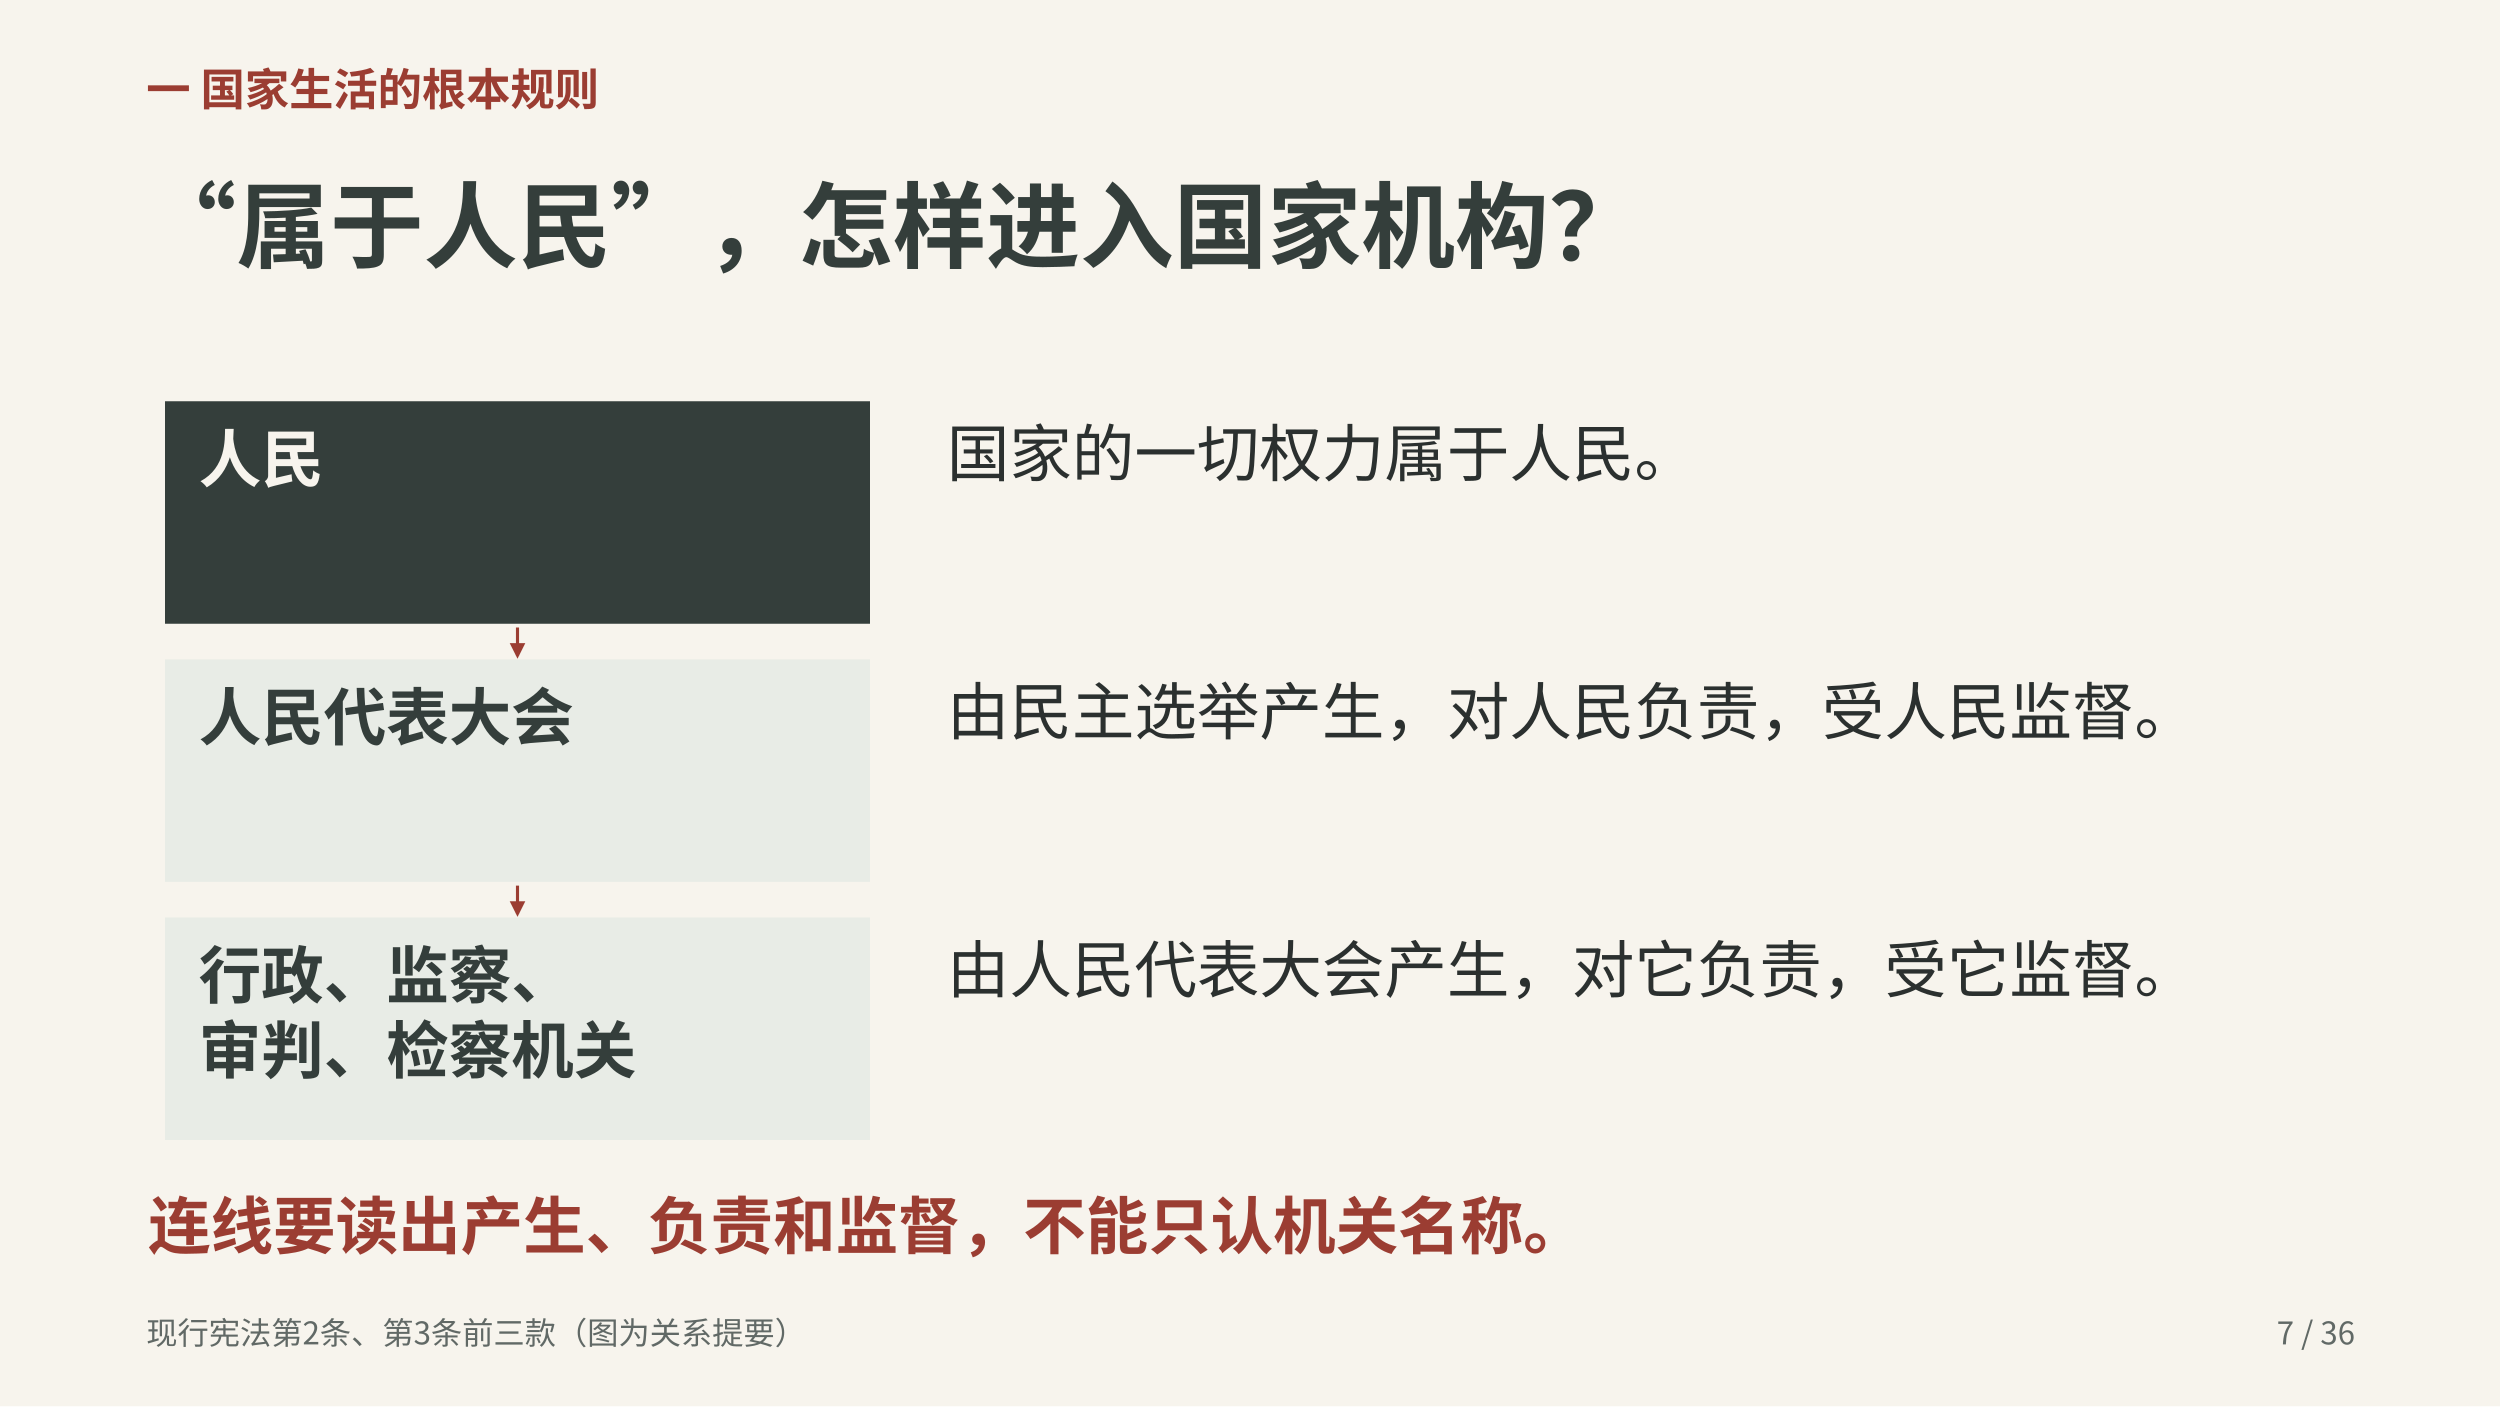
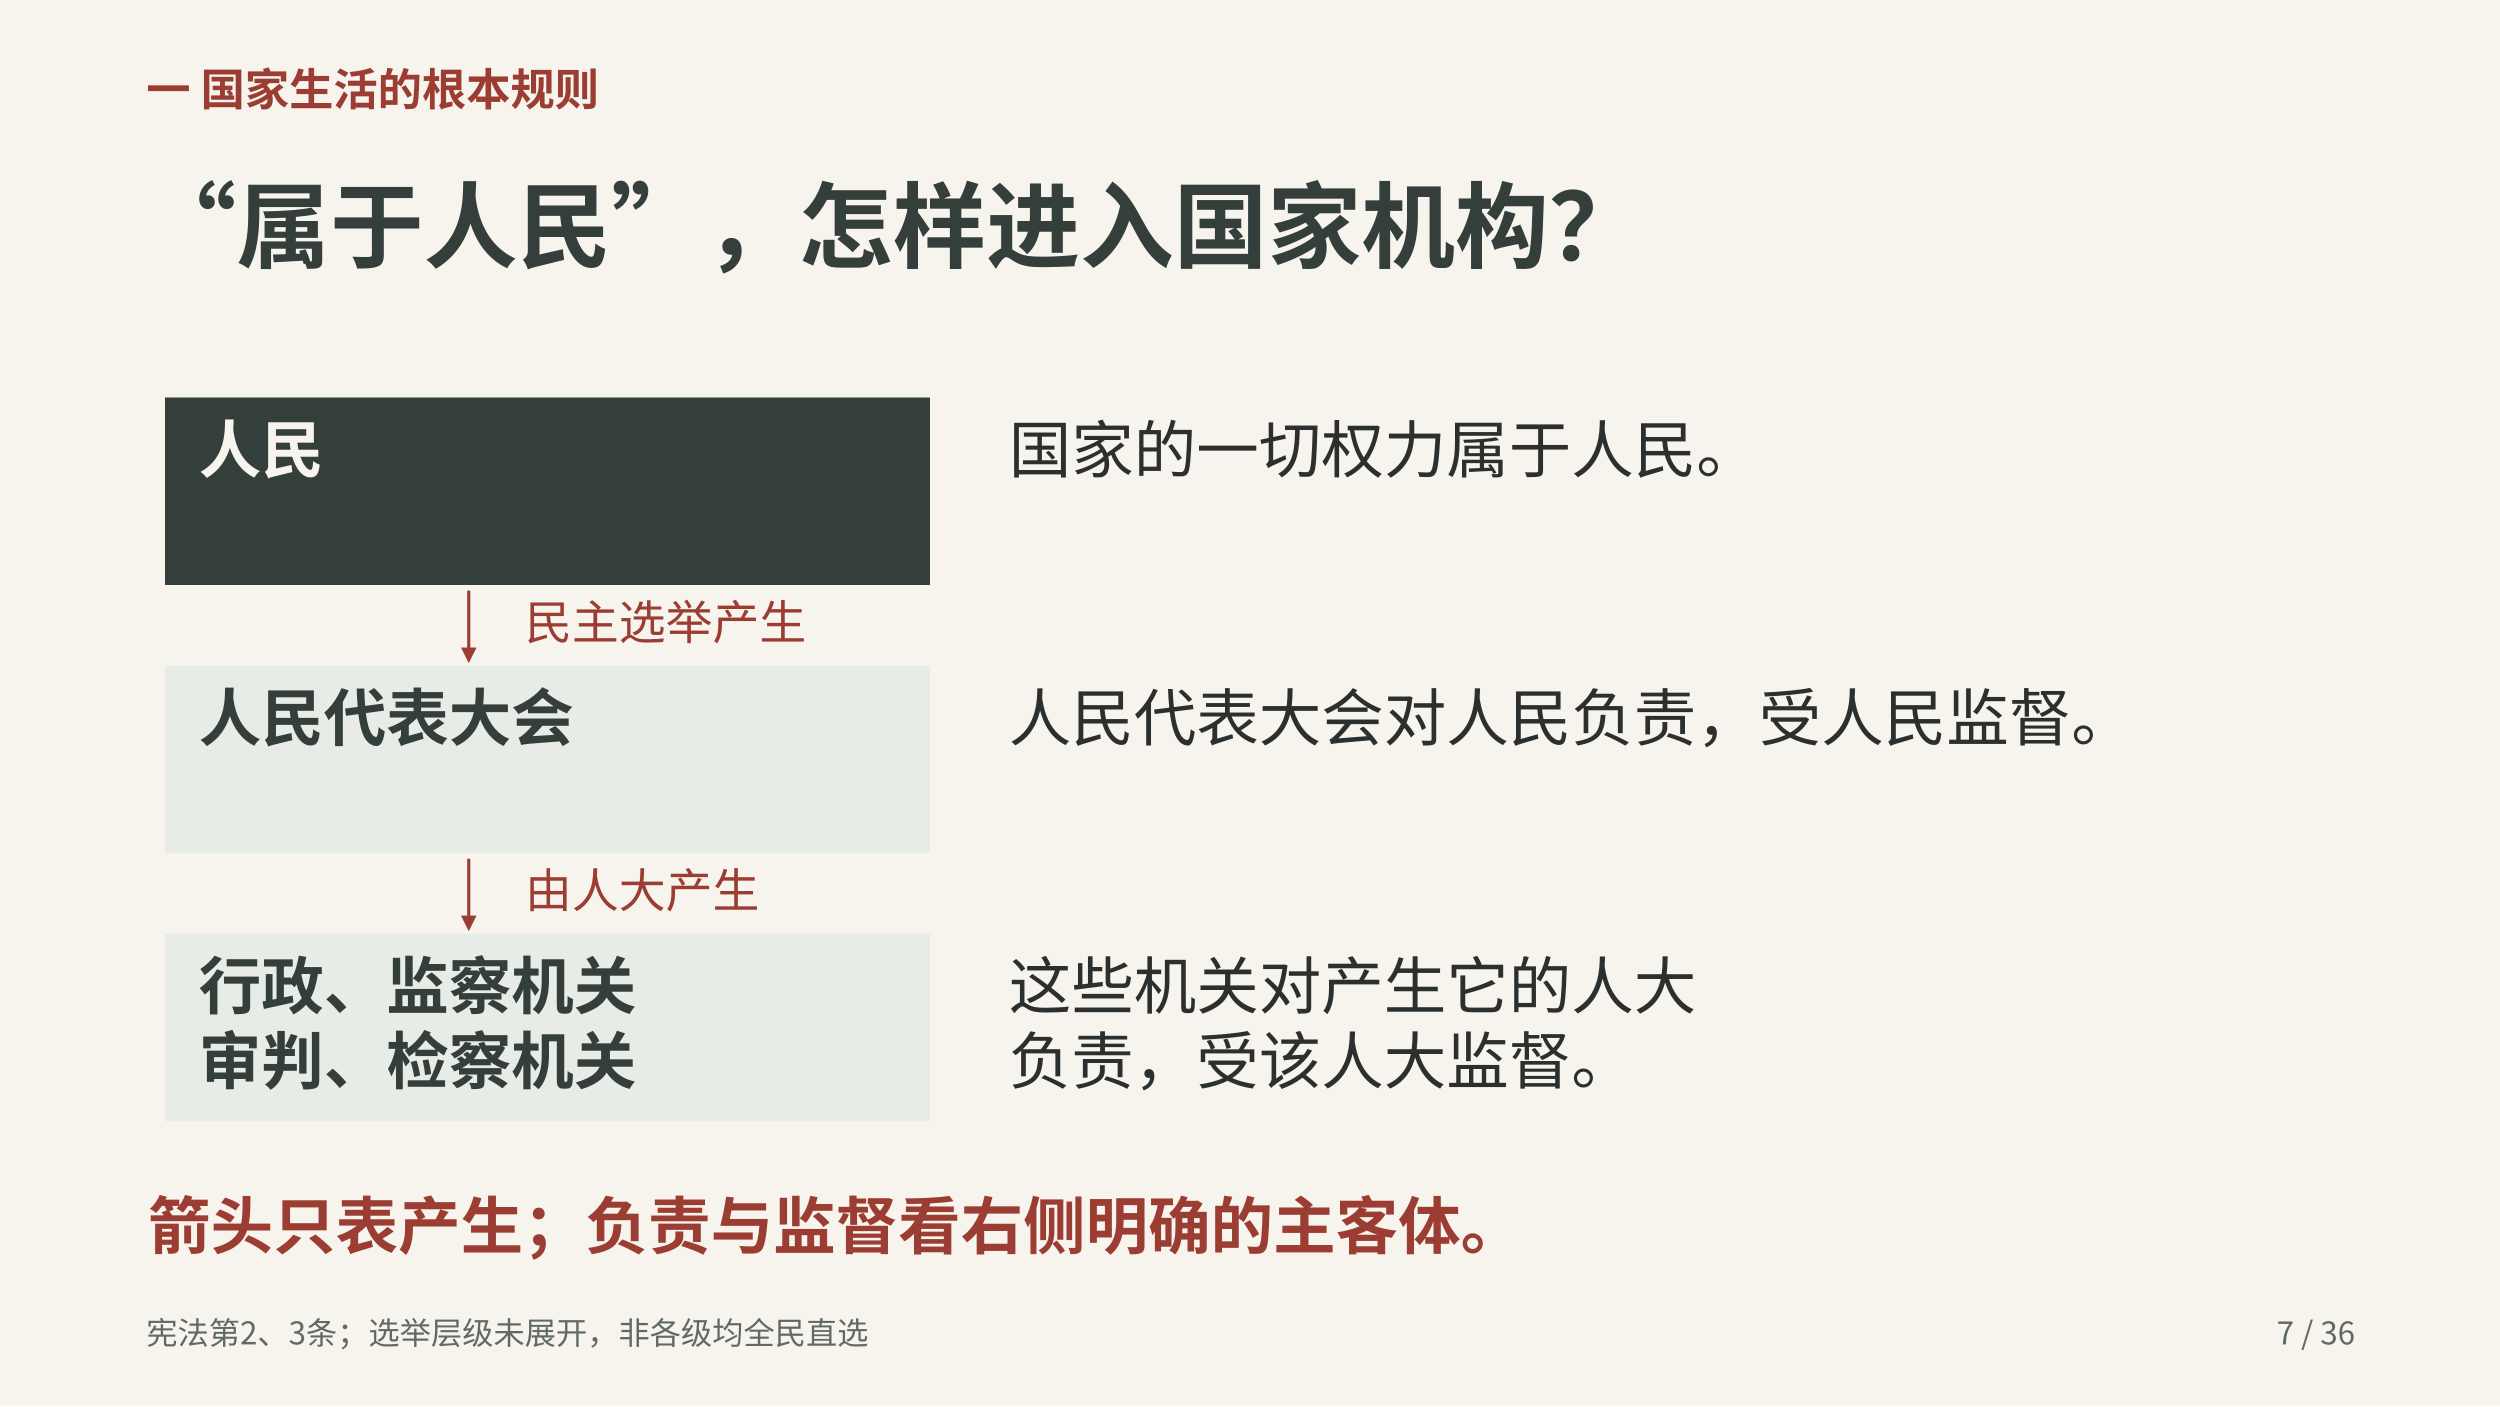
<svg xmlns="http://www.w3.org/2000/svg" viewBox="0 0 1600 900" width="1600" height="900">
  <defs>
    <marker id="arrow" viewBox="0 0 10 10" refX="8" refY="5" markerWidth="5" markerHeight="5" orient="auto-start-reverse">
      <path d="M 0 0 L 10 5 L 0 10 z" fill="#9B3D32" />
    </marker>
  </defs>
  <rect width="1600" height="900" fill="#F7F4ED" />
  <text x="93.6" y="67.5" font-family="Microsoft YaHei, Noto Sans CJK SC, sans-serif" font-size="28.333" font-weight="700" fill="#9B3D32" text-anchor="start">
    <tspan x="93.6" dy="0">一 国家生活的根本规则</tspan>
  </text>
  <text x="91.2" y="166.8" font-family="Microsoft YaHei, Noto Sans CJK SC, sans-serif" font-size="60" font-weight="700" fill="#343E3B" text-anchor="start">
    <tspan x="91.2" dy="0">“属于人民”，怎样进入国家机构？</tspan>
  </text>
-   <rect x="105.6" y="256.8" width="451.2" height="142.4" fill="#343E3B" />
-   <text x="127.2" y="308.4" font-family="Microsoft YaHei, Noto Sans CJK SC, sans-serif" font-size="40" font-weight="700" fill="#F7F4ED" text-anchor="start">
+   <rect x="105.6" y="254.4" width="489.6" height="120" fill="#343E3B" />
+   <text x="127.2" y="302.4" font-family="Microsoft YaHei, Noto Sans CJK SC, sans-serif" font-size="40" font-weight="700" fill="#F7F4ED" text-anchor="start">
    <tspan x="127.2" dy="0">人民</tspan>
  </text>
-   <text x="606" y="304.8" font-family="Microsoft YaHei, Noto Sans CJK SC, sans-serif" font-size="40" font-weight="400" fill="#2B302F" text-anchor="start">
-     <tspan x="606" dy="0">国家的一切权力属于人民。</tspan>
+   <text x="645.6" y="302.4" font-family="Microsoft YaHei, Noto Sans CJK SC, sans-serif" font-size="40" font-weight="400" fill="#2B302F" text-anchor="start">
+     <tspan x="645.6" dy="0">国家的一切权力属于人民。</tspan>
  </text>
-   <line x1="331.2" y1="401.6" x2="331.2" y2="419.6" stroke="#9B3D32" stroke-width="2" marker-end="url(#arrow)" />
-   <rect x="105.6" y="422" width="451.2" height="142.4" fill="#E8ECE6" />
-   <text x="127.2" y="473.6" font-family="Microsoft YaHei, Noto Sans CJK SC, sans-serif" font-size="40" font-weight="700" fill="#343E3B" text-anchor="start">
+   <line x1="300" y1="378" x2="300" y2="422.4" stroke="#9B3D32" stroke-width="2" marker-end="url(#arrow)" />
+   <text x="336" y="409.2" font-family="Microsoft YaHei, Noto Sans CJK SC, sans-serif" font-size="30" font-weight="400" fill="#9B3D32" text-anchor="start">
+     <tspan x="336" dy="0">民主选举产生</tspan>
+   </text>
+   <rect x="105.6" y="426" width="489.6" height="120" fill="#E8ECE6" />
+   <text x="127.2" y="474" font-family="Microsoft YaHei, Noto Sans CJK SC, sans-serif" font-size="40" font-weight="700" fill="#343E3B" text-anchor="start">
    <tspan x="127.2" dy="0">人民代表大会</tspan>
  </text>
-   <text x="606" y="470" font-family="Microsoft YaHei, Noto Sans CJK SC, sans-serif" font-size="40" font-weight="400" fill="#2B302F" text-anchor="start">
-     <tspan x="606" dy="0">由民主选举产生，对人民负责，受人民监督。</tspan>
+   <text x="645.6" y="474" font-family="Microsoft YaHei, Noto Sans CJK SC, sans-serif" font-size="40" font-weight="400" fill="#2B302F" text-anchor="start">
+     <tspan x="645.6" dy="0">人民代表大会对人民负责，受人民监督。</tspan>
  </text>
-   <line x1="331.2" y1="566.8" x2="331.2" y2="584.8" stroke="#9B3D32" stroke-width="2" marker-end="url(#arrow)" />
-   <rect x="105.6" y="587.2" width="451.2" height="142.4" fill="#E8ECE6" />
-   <text x="127.2" y="638.8" font-family="Microsoft YaHei, Noto Sans CJK SC, sans-serif" font-size="40" font-weight="700" fill="#343E3B" text-anchor="start">
-     <tspan x="127.2" dy="0">行政、监察、</tspan>
+   <line x1="300" y1="549.6" x2="300" y2="594" stroke="#9B3D32" stroke-width="2" marker-end="url(#arrow)" />
+   <text x="336" y="580.8" font-family="Microsoft YaHei, Noto Sans CJK SC, sans-serif" font-size="30" font-weight="400" fill="#9B3D32" text-anchor="start">
+     <tspan x="336" dy="0">由人大产生</tspan>
+   </text>
+   <rect x="105.6" y="597.6" width="489.6" height="120" fill="#E8ECE6" />
+   <text x="127.2" y="645.6" font-family="Microsoft YaHei, Noto Sans CJK SC, sans-serif" font-size="40" font-weight="700" fill="#343E3B" text-anchor="start">
+     <tspan x="127.2" dy="0">行政、监察机关</tspan>
    <tspan x="127.2" dy="48">审判、检察机关</tspan>
  </text>
-   <text x="606" y="635.2" font-family="Microsoft YaHei, Noto Sans CJK SC, sans-serif" font-size="40" font-weight="400" fill="#2B302F" text-anchor="start">
-     <tspan x="606" dy="0">由人民代表大会产生，对它负责，受它监督。</tspan>
+   <text x="645.6" y="645.6" font-family="Microsoft YaHei, Noto Sans CJK SC, sans-serif" font-size="40" font-weight="400" fill="#2B302F" text-anchor="start">
+     <tspan x="645.6" dy="0">这些机关对产生它的人大</tspan>
+     <tspan x="645.6" dy="48">负责，受该人大监督。</tspan>
  </text>
  <text x="94.8" y="799.2" font-family="Microsoft YaHei, Noto Sans CJK SC, sans-serif" font-size="40" font-weight="700" fill="#9B3D32" text-anchor="start">
-     <tspan x="94.8" dy="0">连线要读出产生、负责和监督，不能只认机关名称。</tspan>
+     <tspan x="94.8" dy="0">箭头只表产生；负责与监督看右侧明确的主客体。</tspan>
  </text>
  <text x="93.6" y="860.4" font-family="Microsoft YaHei, Noto Sans CJK SC, sans-serif" font-size="20" font-weight="400" fill="#616966" text-anchor="start">
-     <tspan x="93.6" dy="0">现行宪法第2条、第3条前三款（图为关系提要）</tspan>
+     <tspan x="93.6" dy="0">宪法第2、3条；选举层级未展开，非各级均全民直选</tspan>
  </text>
  <text x="1507.2" y="860.4" font-family="Microsoft YaHei, Noto Sans CJK SC, sans-serif" font-size="20" font-weight="400" fill="#616966" text-anchor="end">
    <tspan x="1507.2" dy="0">7 / 36</tspan>
  </text>
</svg>
